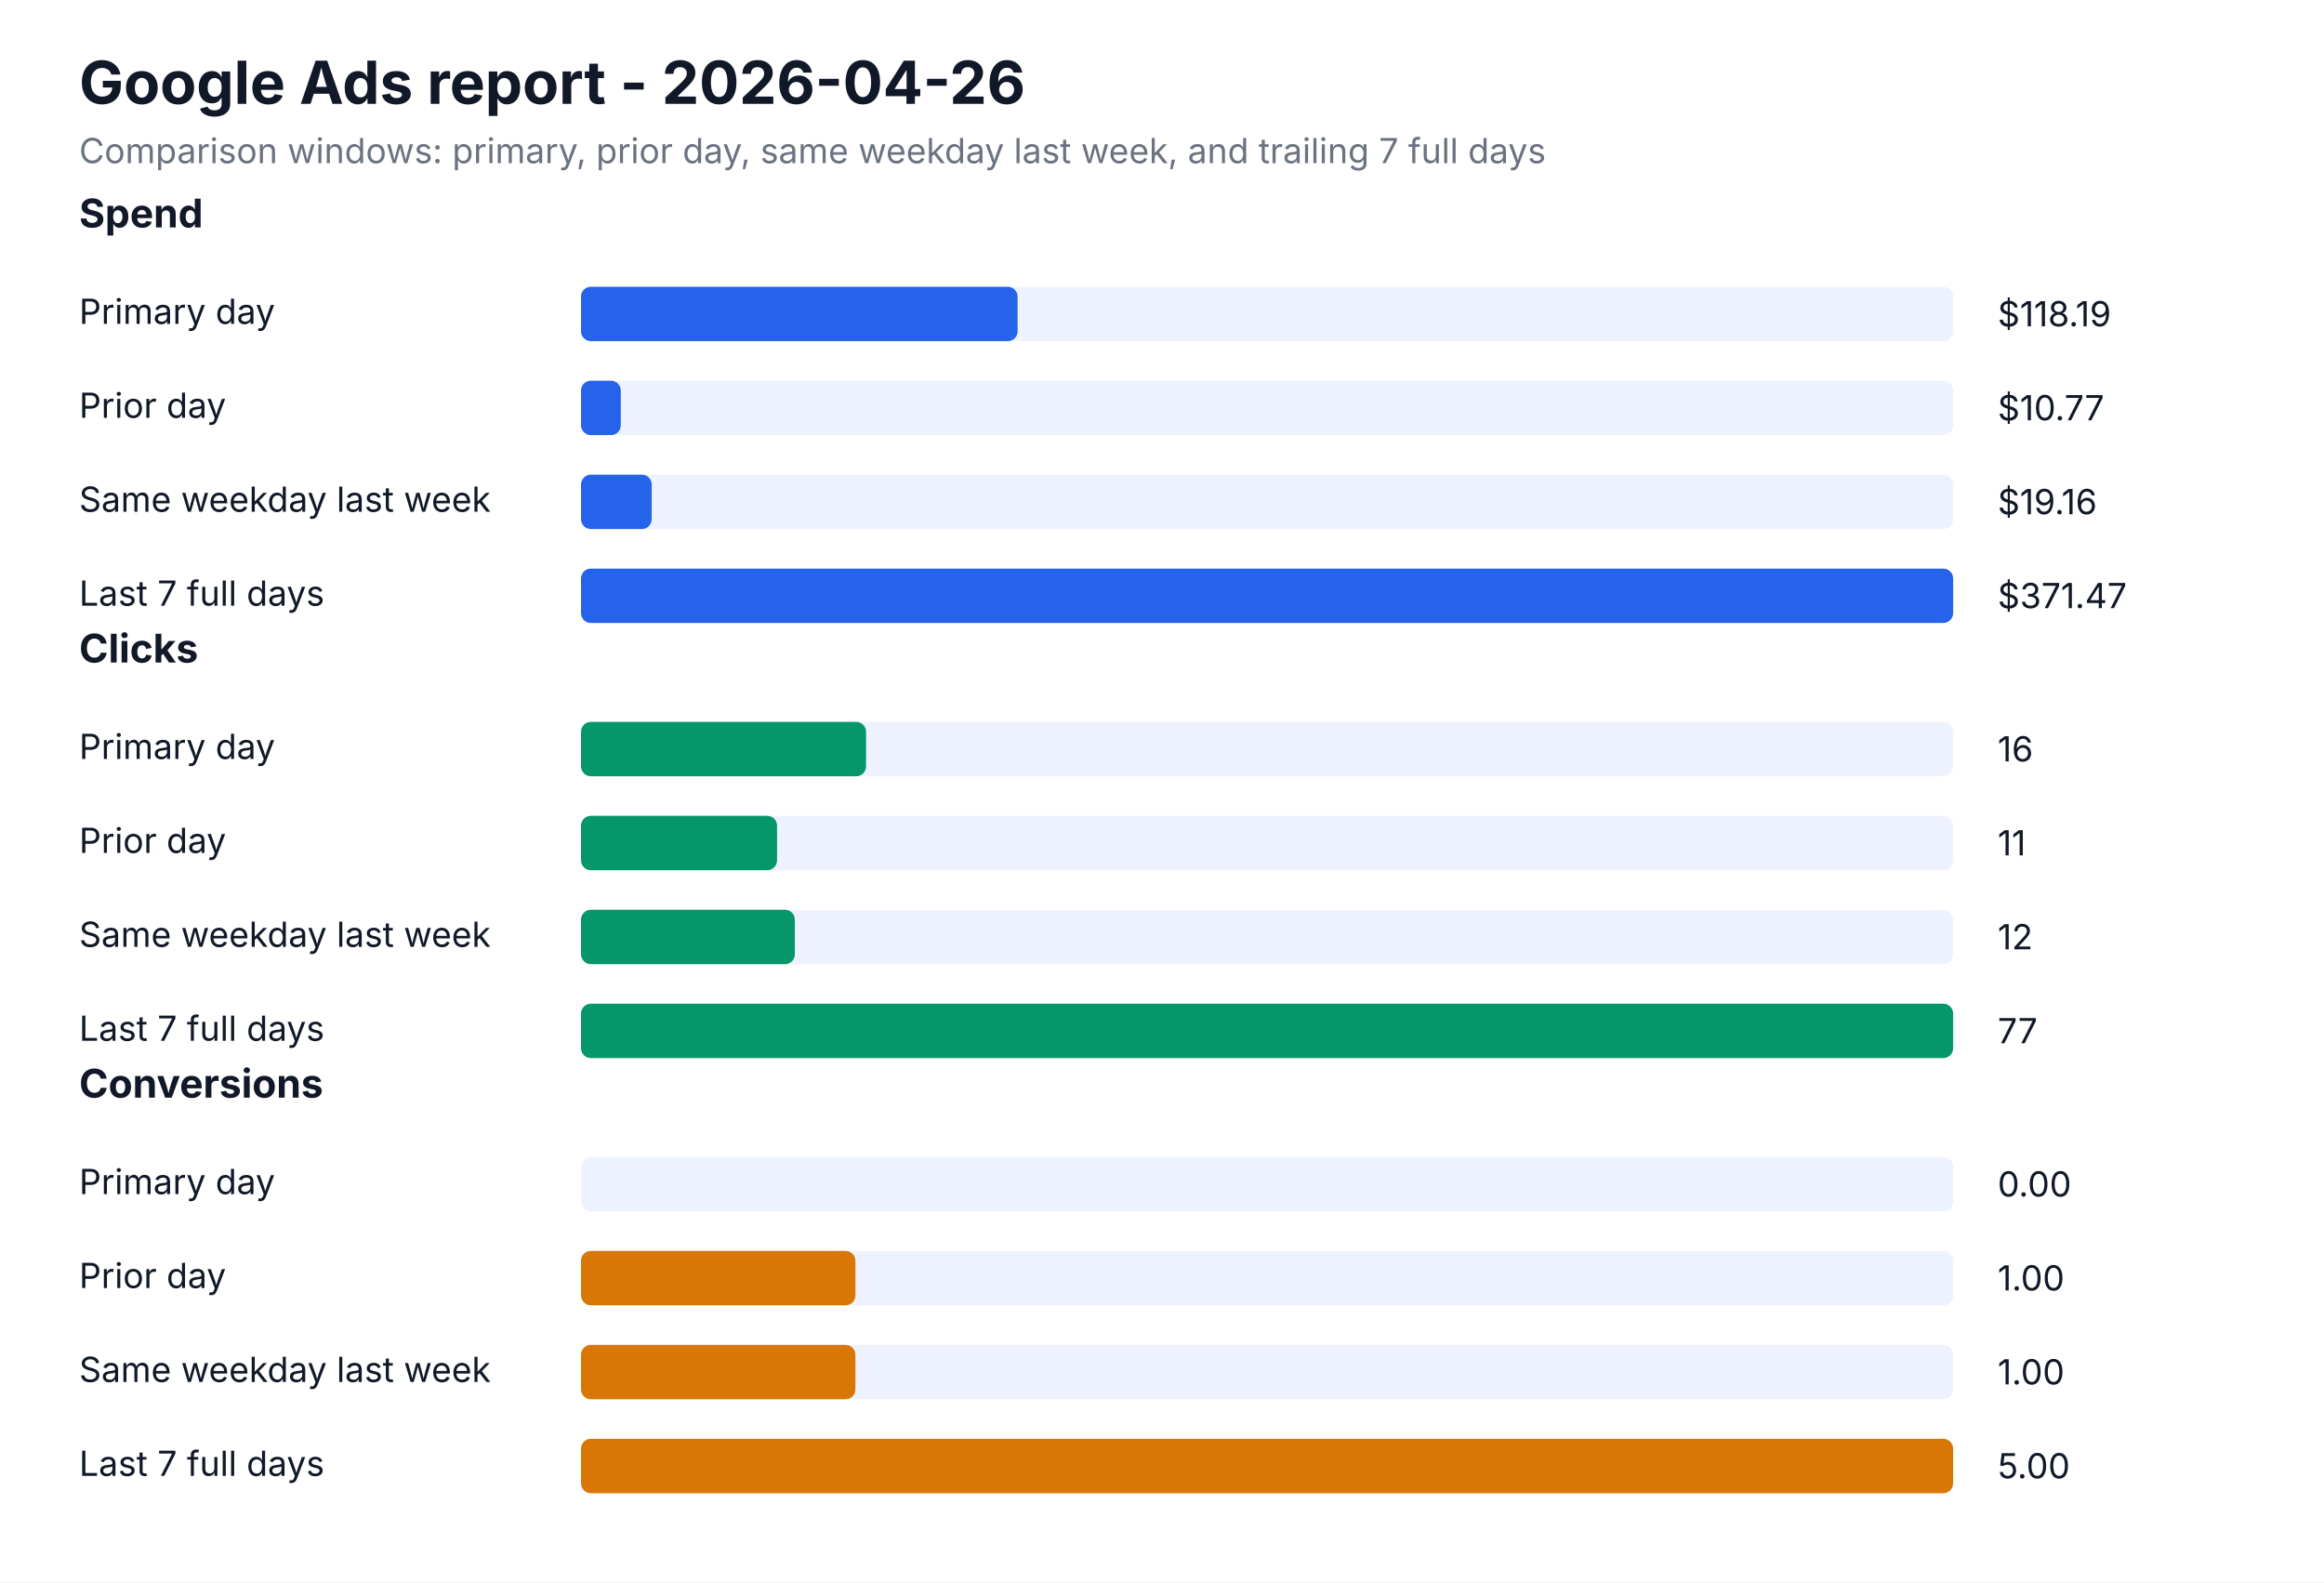
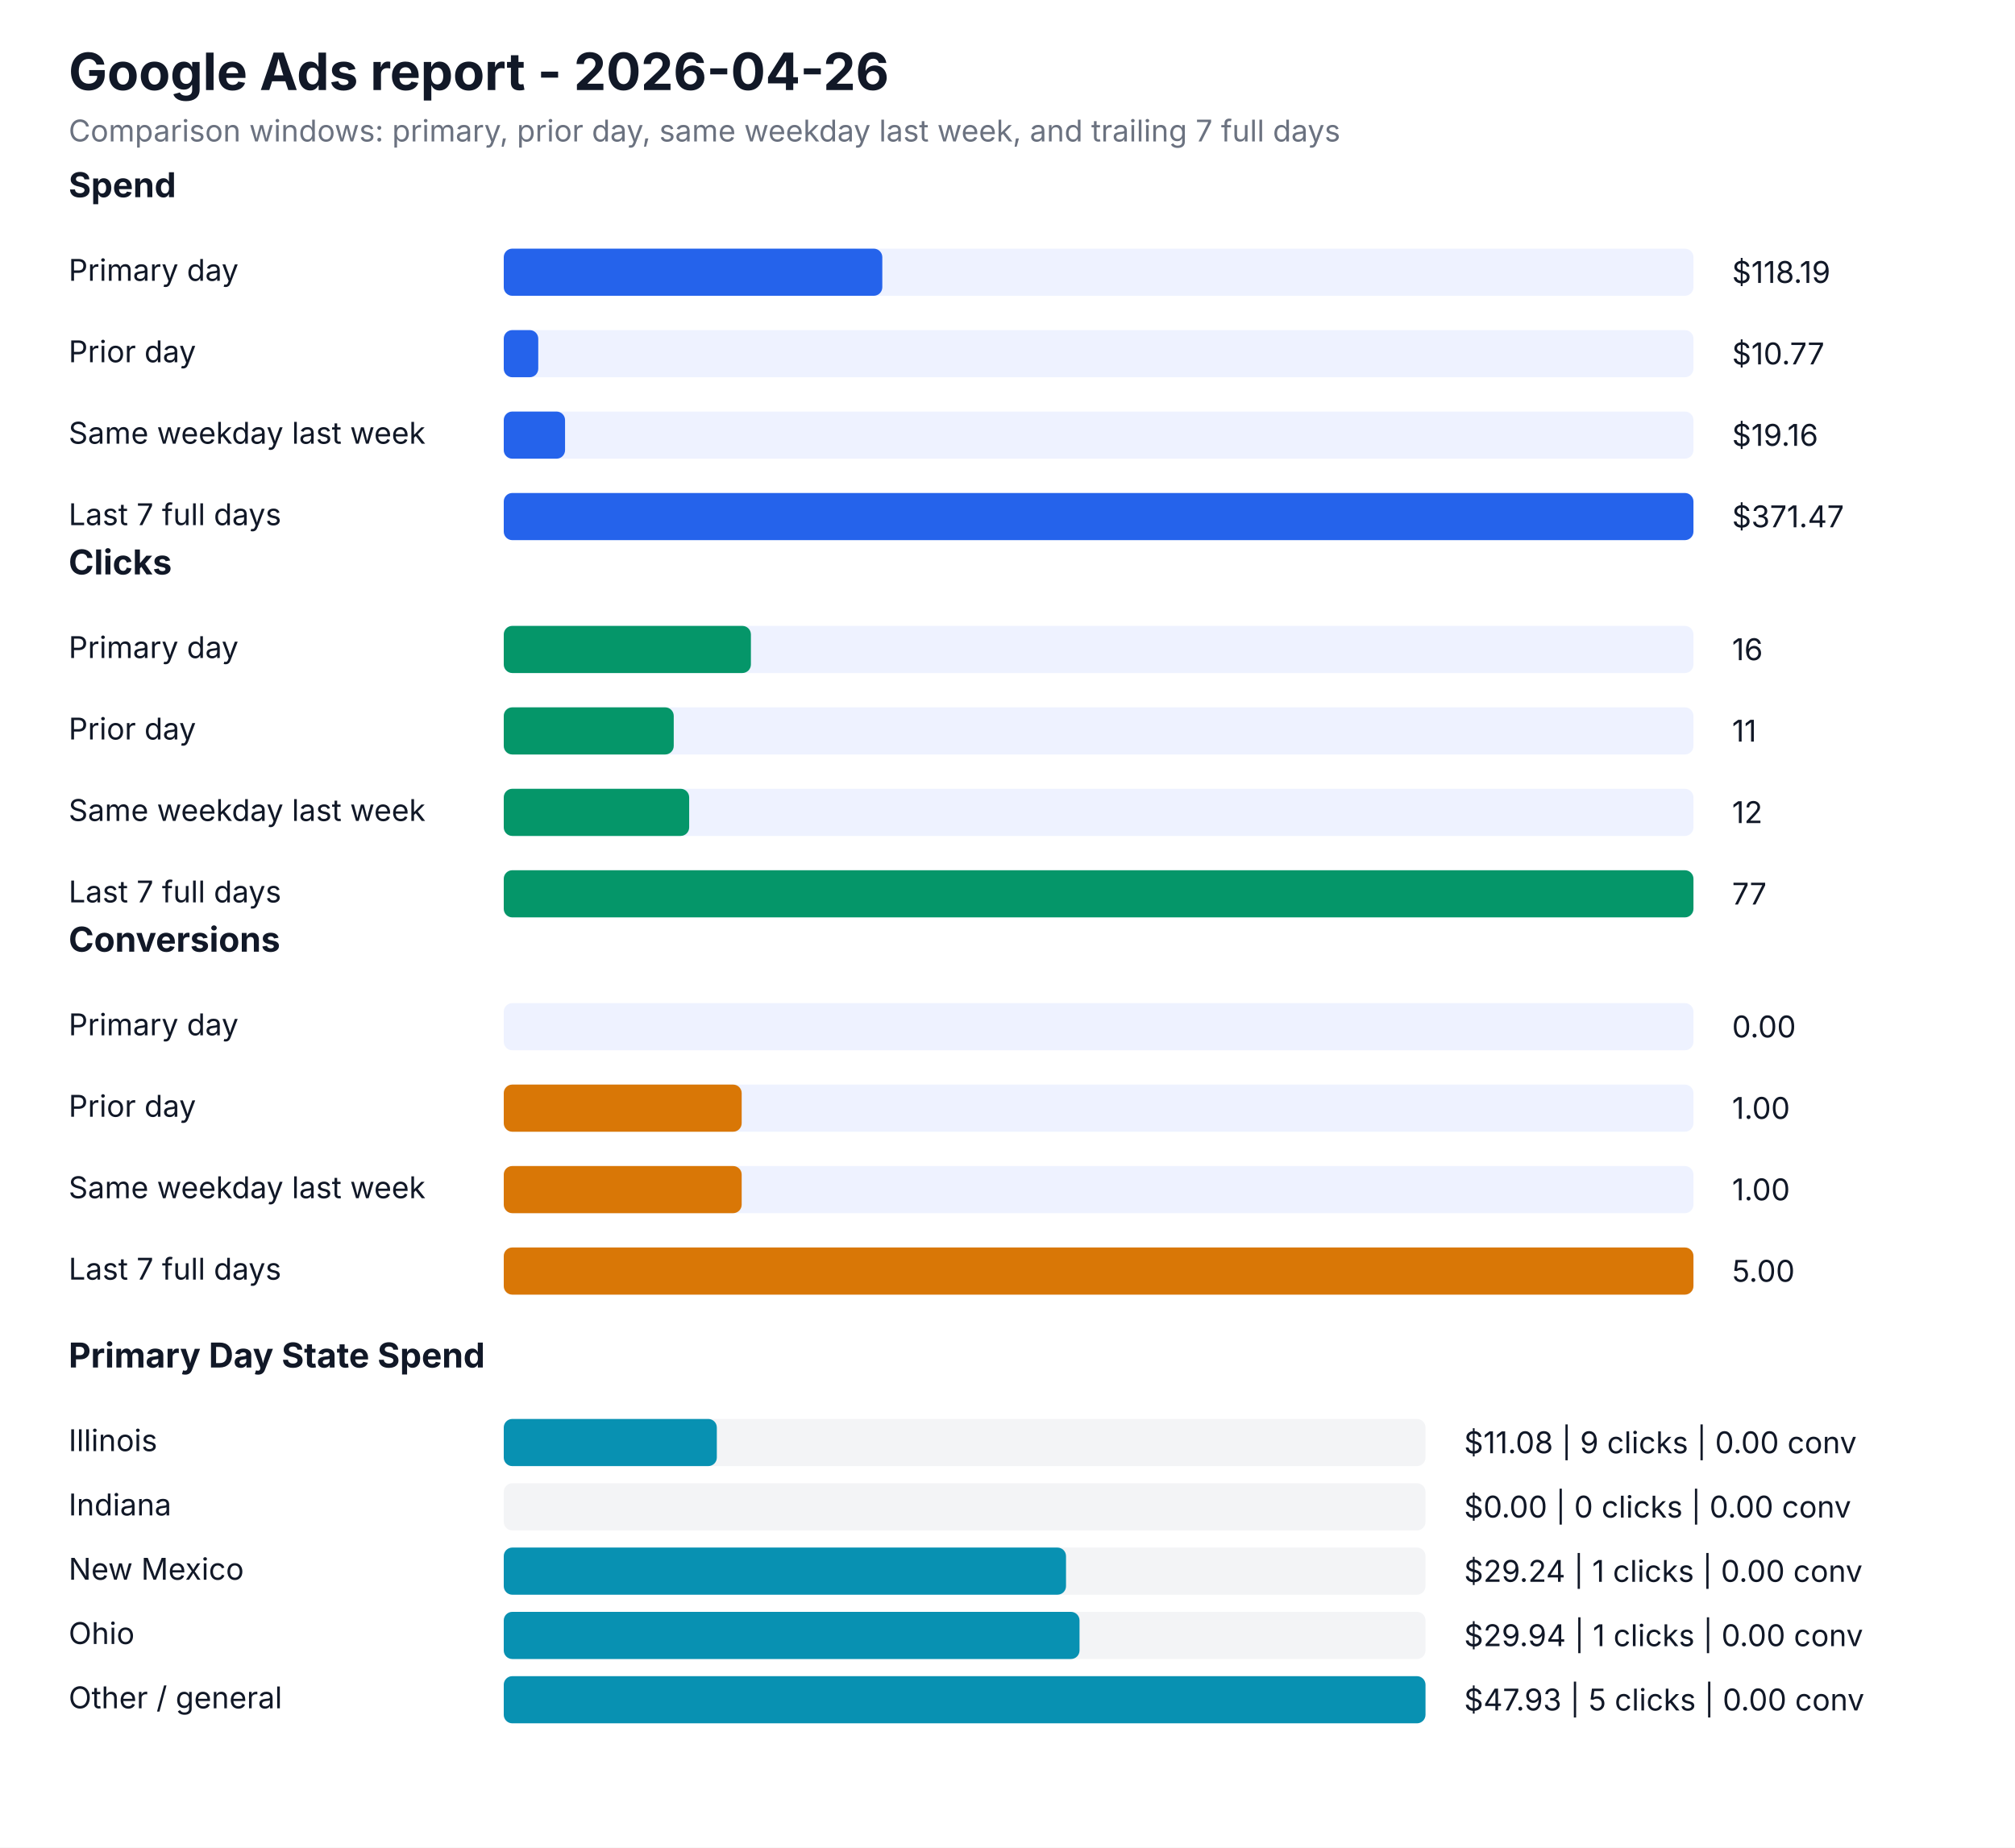
- <svg xmlns="http://www.w3.org/2000/svg" width="940" height="640" viewBox="0 0 940 640">
+ <svg xmlns="http://www.w3.org/2000/svg" width="940" height="862" viewBox="0 0 940 862">
  <rect width="100%" height="100%" fill="#ffffff" />
  <style>text{font-family:-apple-system,BlinkMacSystemFont,"Segoe UI",sans-serif;fill:#111827}.muted{fill:#6b7280}.label{font-size:14px}.title{font-size:24px;font-weight:700}.section{font-size:16px;font-weight:700}</style>
  <text x="32" y="42" class="title">Google Ads report - 2026-04-26</text>
  <text x="32" y="66" class="muted label">Comparison windows: primary, prior day, same weekday last week, and trailing 7 full days</text>
  <text x="32" y="92" class="section">Spend</text>
  <text x="32" y="131" class="label">Primary day</text>
  <rect x="235" y="116" width="555" height="22" rx="4" fill="#eef2ff" />
  <rect x="235" y="116" width="176.6" height="22" rx="4" fill="#2563eb" />
  <text x="808" y="132" class="label">$118.19</text>
  <text x="32" y="169" class="label">Prior day</text>
  <rect x="235" y="154" width="555" height="22" rx="4" fill="#eef2ff" />
  <rect x="235" y="154" width="16.1" height="22" rx="4" fill="#2563eb" />
  <text x="808" y="170" class="label">$10.77</text>
  <text x="32" y="207" class="label">Same weekday last week</text>
  <rect x="235" y="192" width="555" height="22" rx="4" fill="#eef2ff" />
  <rect x="235" y="192" width="28.6" height="22" rx="4" fill="#2563eb" />
  <text x="808" y="208" class="label">$19.16</text>
  <text x="32" y="245" class="label">Last 7 full days</text>
  <rect x="235" y="230" width="555" height="22" rx="4" fill="#eef2ff" />
  <rect x="235" y="230" width="555.0" height="22" rx="4" fill="#2563eb" />
  <text x="808" y="246" class="label">$371.47</text>
  <text x="32" y="268" class="section">Clicks</text>
  <text x="32" y="307" class="label">Primary day</text>
  <rect x="235" y="292" width="555" height="22" rx="4" fill="#eef2ff" />
  <rect x="235" y="292" width="115.3" height="22" rx="4" fill="#059669" />
  <text x="808" y="308" class="label">16</text>
  <text x="32" y="345" class="label">Prior day</text>
  <rect x="235" y="330" width="555" height="22" rx="4" fill="#eef2ff" />
  <rect x="235" y="330" width="79.3" height="22" rx="4" fill="#059669" />
  <text x="808" y="346" class="label">11</text>
  <text x="32" y="383" class="label">Same weekday last week</text>
  <rect x="235" y="368" width="555" height="22" rx="4" fill="#eef2ff" />
  <rect x="235" y="368" width="86.5" height="22" rx="4" fill="#059669" />
  <text x="808" y="384" class="label">12</text>
  <text x="32" y="421" class="label">Last 7 full days</text>
  <rect x="235" y="406" width="555" height="22" rx="4" fill="#eef2ff" />
  <rect x="235" y="406" width="555.0" height="22" rx="4" fill="#059669" />
  <text x="808" y="422" class="label">77</text>
  <text x="32" y="444" class="section">Conversions</text>
  <text x="32" y="483" class="label">Primary day</text>
  <rect x="235" y="468" width="555" height="22" rx="4" fill="#eef2ff" />
  <rect x="235" y="468" width="0.0" height="22" rx="4" fill="#d97706" />
  <text x="808" y="484" class="label">0.00</text>
  <text x="32" y="521" class="label">Prior day</text>
  <rect x="235" y="506" width="555" height="22" rx="4" fill="#eef2ff" />
  <rect x="235" y="506" width="111.0" height="22" rx="4" fill="#d97706" />
  <text x="808" y="522" class="label">1.00</text>
  <text x="32" y="559" class="label">Same weekday last week</text>
  <rect x="235" y="544" width="555" height="22" rx="4" fill="#eef2ff" />
  <rect x="235" y="544" width="111.0" height="22" rx="4" fill="#d97706" />
  <text x="808" y="560" class="label">1.00</text>
  <text x="32" y="597" class="label">Last 7 full days</text>
  <rect x="235" y="582" width="555" height="22" rx="4" fill="#eef2ff" />
  <rect x="235" y="582" width="555.0" height="22" rx="4" fill="#d97706" />
  <text x="808" y="598" class="label">5.00</text>
+   <text x="32" y="638" class="section">Primary Day State Spend</text>
+   <text x="32" y="677" class="label">Illinois</text>
+   <rect x="235" y="662" width="430" height="22" rx="4" fill="#f3f4f6" />
+   <rect x="235" y="662" width="99.4" height="22" rx="4" fill="#0891b2" />
+   <text x="683" y="678" class="label">$11.08 | 9 clicks | 0.00 conv</text>
+   <text x="32" y="707" class="label">Indiana</text>
+   <rect x="235" y="692" width="430" height="22" rx="4" fill="#f3f4f6" />
+   <rect x="235" y="692" width="0.0" height="22" rx="4" fill="#0891b2" />
+   <text x="683" y="708" class="label">$0.00 | 0 clicks | 0.00 conv</text>
+   <text x="32" y="737" class="label">New Mexico</text>
+   <rect x="235" y="722" width="430" height="22" rx="4" fill="#f3f4f6" />
+   <rect x="235" y="722" width="262.3" height="22" rx="4" fill="#0891b2" />
+   <text x="683" y="738" class="label">$29.24 | 1 clicks | 0.00 conv</text>
+   <text x="32" y="767" class="label">Ohio</text>
+   <rect x="235" y="752" width="430" height="22" rx="4" fill="#f3f4f6" />
+   <rect x="235" y="752" width="268.6" height="22" rx="4" fill="#0891b2" />
+   <text x="683" y="768" class="label">$29.94 | 1 clicks | 0.00 conv</text>
+   <text x="32" y="797" class="label">Other / general</text>
+   <rect x="235" y="782" width="430" height="22" rx="4" fill="#f3f4f6" />
+   <rect x="235" y="782" width="430.0" height="22" rx="4" fill="#0891b2" />
+   <text x="683" y="798" class="label">$47.93 | 5 clicks | 0.00 conv</text>
</svg>
